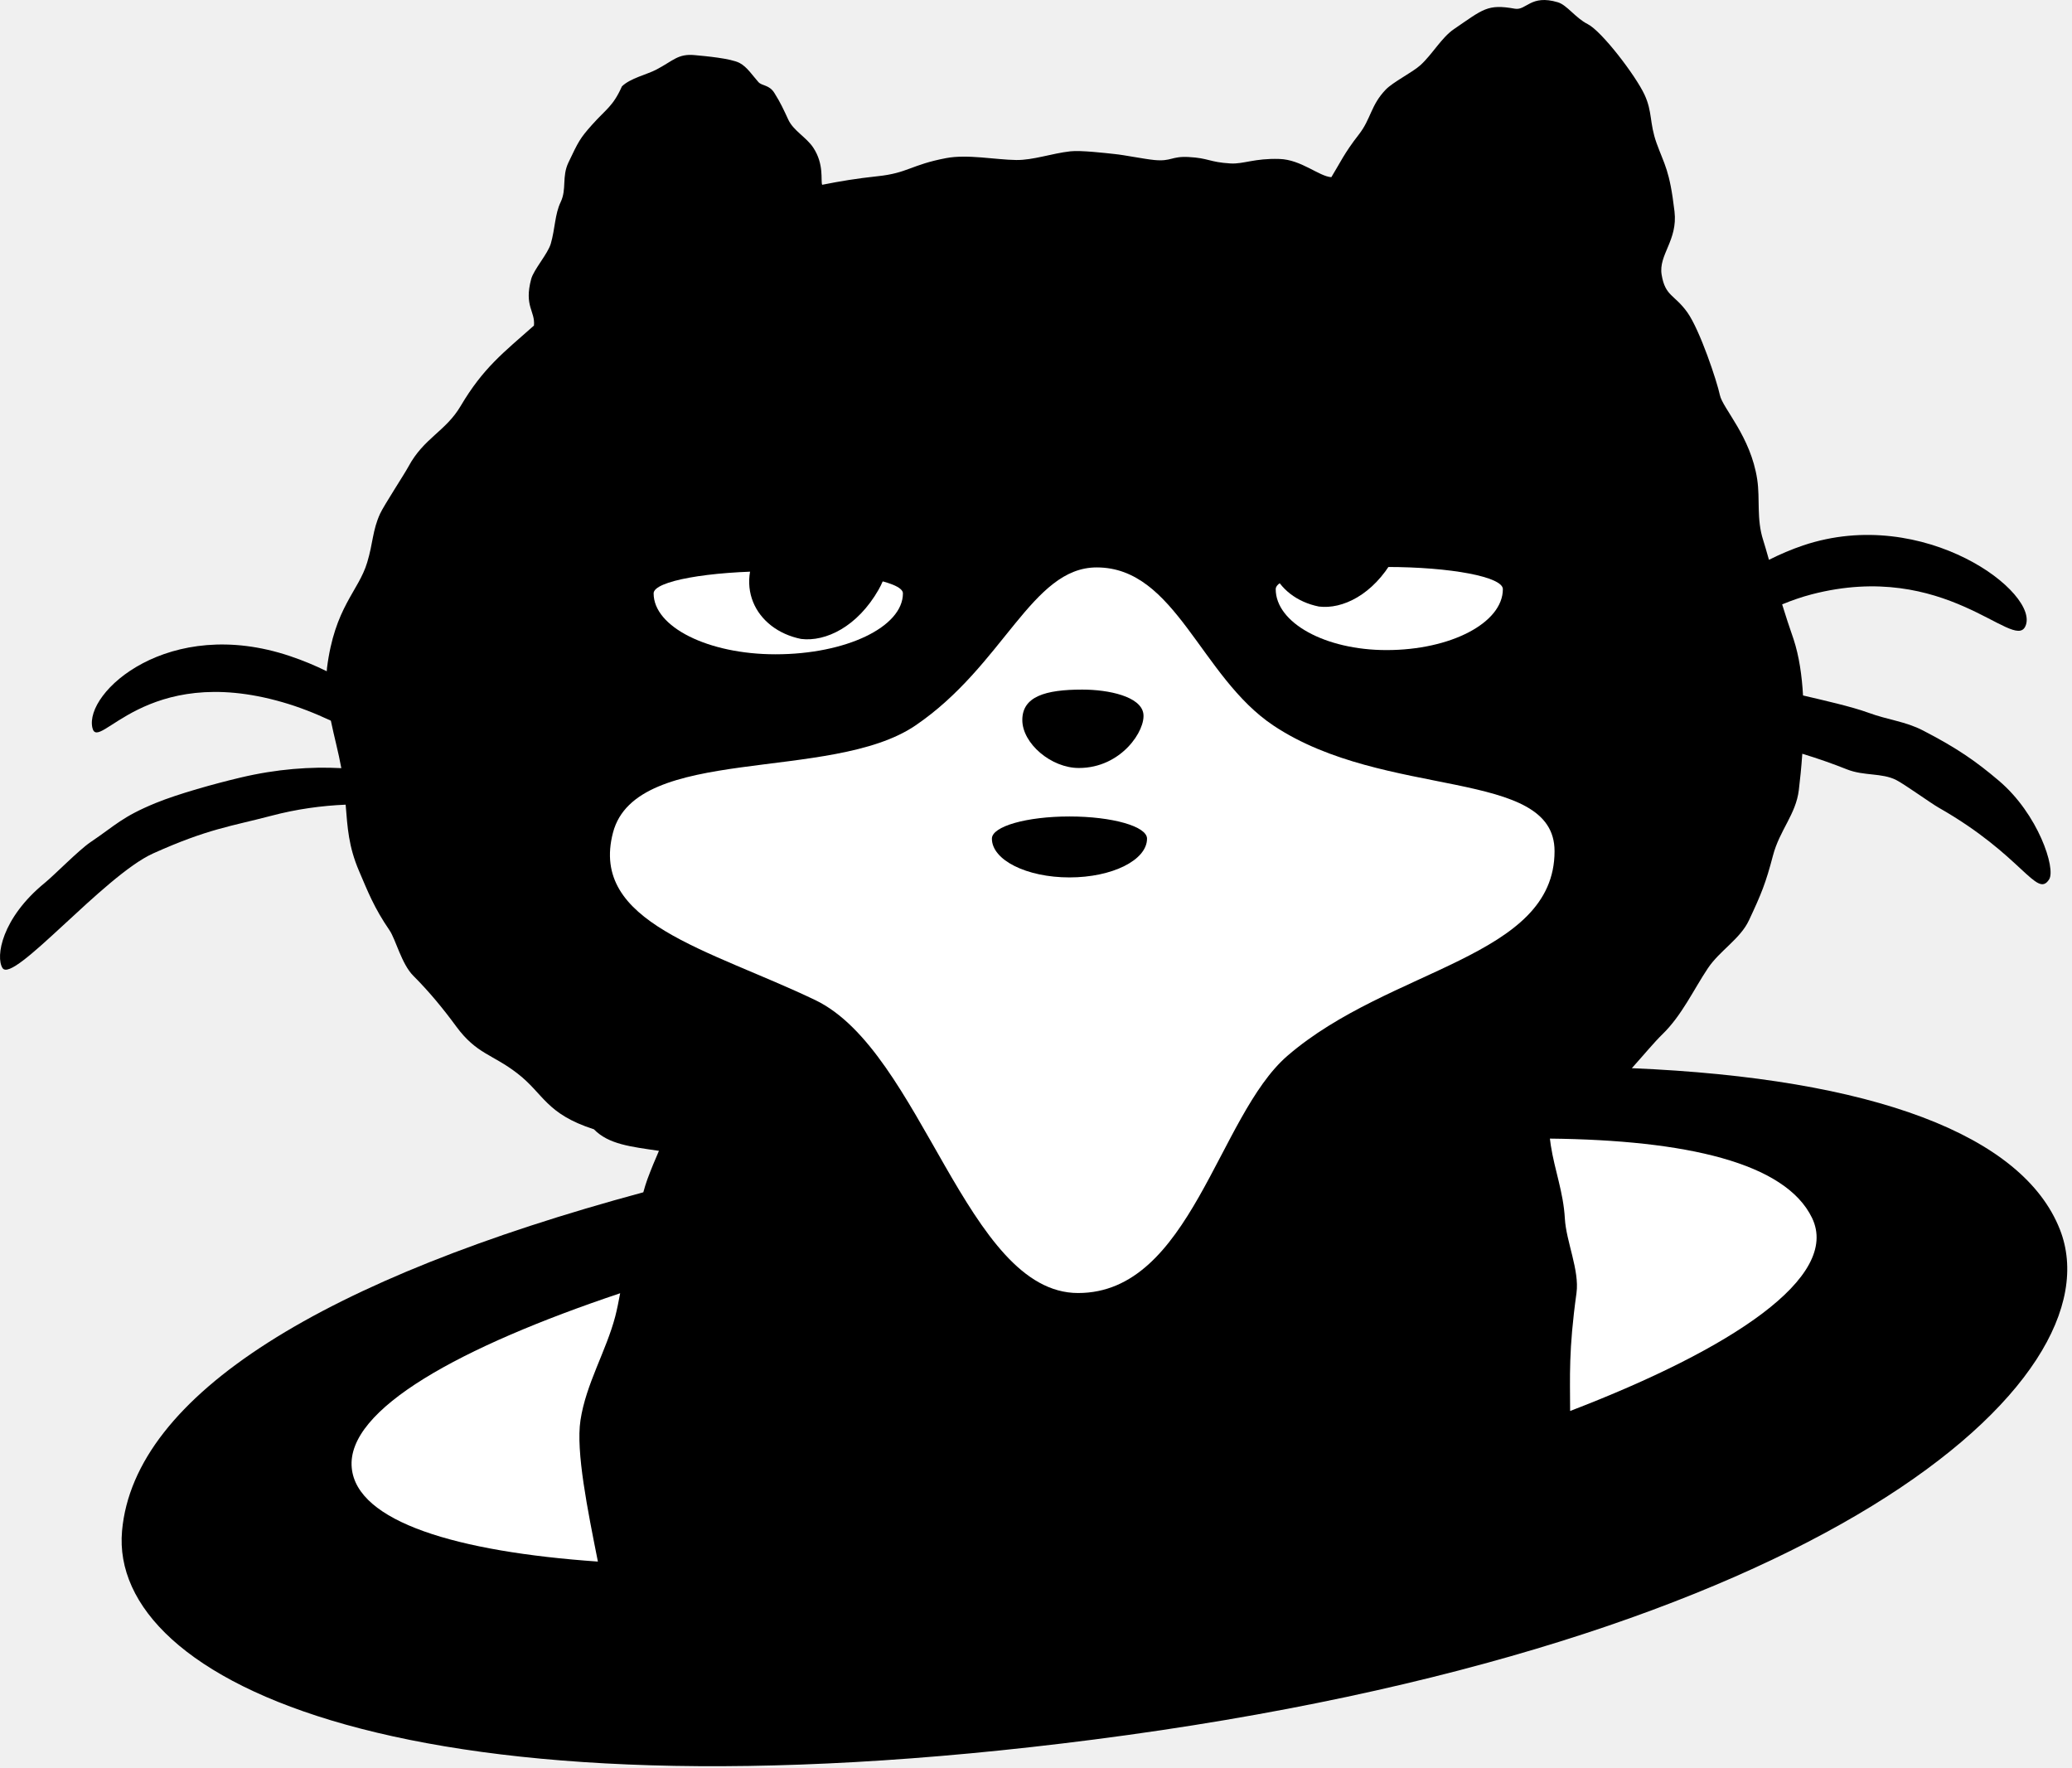
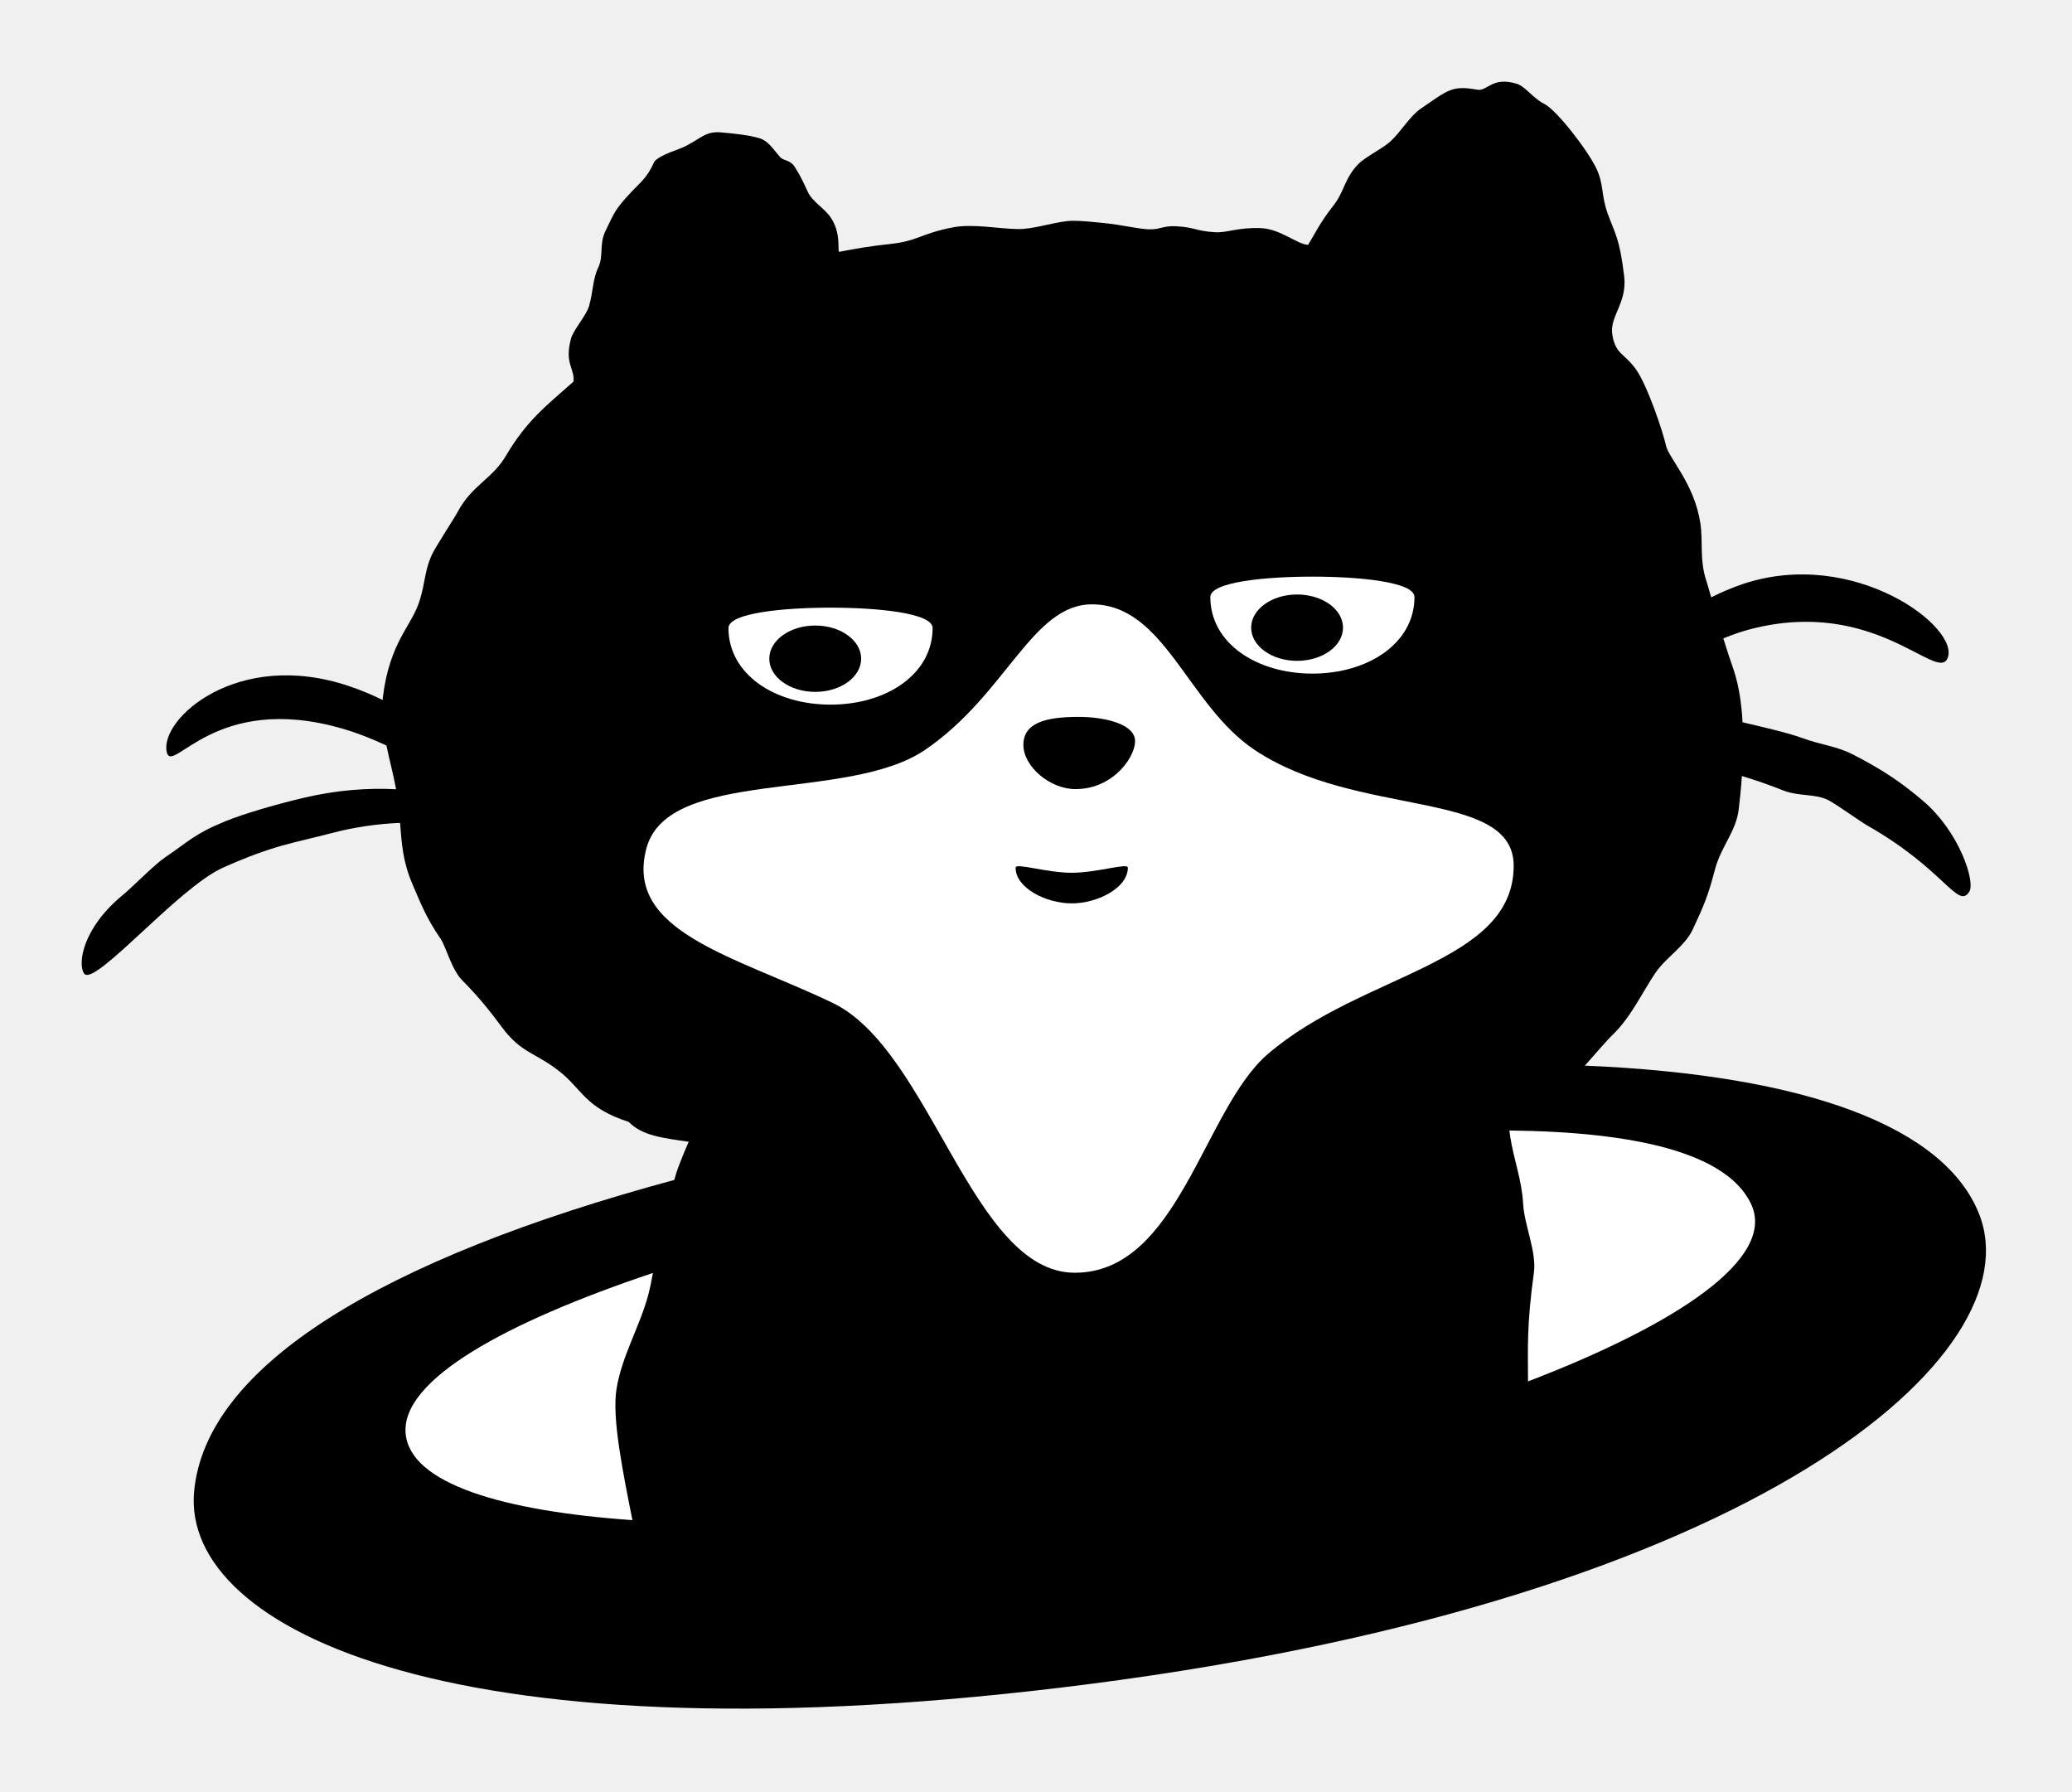
- <svg xmlns="http://www.w3.org/2000/svg" viewBox="0 0 374 319" width="374" height="319">
+ <svg xmlns="http://www.w3.org/2000/svg" viewBox="0 0 406 351" width="406" height="351">
  <style>
@keyframes head-t {
-   0% { transform: translate(191px, 211px) rotate(-2deg) scale(1, 1) translate(-193px, -210px); }
-   4.167% { transform: translate(191.0029px, 210.9986px) rotate(-1.9971deg) scale(1, 1) translate(-193px, -210px); }
-   8.333% { transform: translate(191.0121px, 210.9939px) rotate(-1.9879deg) scale(1, 1) translate(-193px, -210px); }
-   12.5% { transform: translate(191.0289px, 210.9855px) rotate(-1.9711deg) scale(1, 1) translate(-193px, -210px); }
-   16.667% { transform: translate(191.0547px, 210.9726px) rotate(-1.9453deg) scale(1, 1) translate(-193px, -210px); }
-   20.833% { transform: translate(191.0914px, 210.9543px) rotate(-1.9086deg) scale(1, 1) translate(-193px, -210px); }
-   25% { transform: translate(191.1416px, 210.9292px) rotate(-1.8584deg) scale(1, 1) translate(-193px, -210px); }
-   29.167% { transform: translate(191.2089px, 210.8956px) rotate(-1.7911deg) scale(1, 1) translate(-193px, -210px); }
-   33.333% { transform: translate(191.2981px, 210.8509px) rotate(-1.7019deg) scale(1, 1) translate(-193px, -210px); }
-   37.5% { transform: translate(191.4162px, 210.7919px) rotate(-1.5838deg) scale(1, 1) translate(-193px, -210px); }
-   41.667% { transform: translate(191.5712px, 210.7144px) rotate(-1.4288deg) scale(1, 1) translate(-193px, -210px); }
-   45.833% { transform: translate(191.7689px, 210.6156px) rotate(-1.2311deg) scale(1, 1) translate(-193px, -210px); }
-   50% { transform: translate(192px, 210.5px) rotate(-1deg) scale(1, 1) translate(-193px, -210px); }
-   54.167% { transform: translate(192.2311px, 210.3844px) rotate(-0.7689deg) scale(1, 1) translate(-193px, -210px); }
-   58.333% { transform: translate(192.4288px, 210.2856px) rotate(-0.5712deg) scale(1, 1) translate(-193px, -210px); }
-   62.5% { transform: translate(192.5838px, 210.2081px) rotate(-0.4162deg) scale(1, 1) translate(-193px, -210px); }
-   66.667% { transform: translate(192.7019px, 210.1491px) rotate(-0.2981deg) scale(1, 1) translate(-193px, -210px); }
-   70.833% { transform: translate(192.7911px, 210.1044px) rotate(-0.2089deg) scale(1, 1) translate(-193px, -210px); }
-   75% { transform: translate(192.8584px, 210.0708px) rotate(-0.1416deg) scale(1, 1) translate(-193px, -210px); }
-   79.167% { transform: translate(192.9086px, 210.0457px) rotate(-0.0914deg) scale(1, 1) translate(-193px, -210px); }
-   83.333% { transform: translate(192.9453px, 210.0274px) rotate(-0.0547deg) scale(1, 1) translate(-193px, -210px); }
-   87.5% { transform: translate(192.9711px, 210.0145px) rotate(-0.0289deg) scale(1, 1) translate(-193px, -210px); }
-   91.667% { transform: translate(192.9879px, 210.0061px) rotate(-0.0121deg) scale(1, 1) translate(-193px, -210px); }
-   95.833% { transform: translate(192.9971px, 210.0014px) rotate(-0.0029deg) scale(1, 1) translate(-193px, -210px); }
-   100% { transform: translate(193px, 210px) rotate(0deg) scale(1, 1) translate(-193px, -210px); }
+   0% { transform: translate(207px, 227px) rotate(-2deg) scale(1, 1) translate(-209px, -226px); }
+   4.167% { transform: translate(207.0029px, 226.9986px) rotate(-1.9971deg) scale(1, 1) translate(-209px, -226px); }
+   8.333% { transform: translate(207.0121px, 226.9939px) rotate(-1.9879deg) scale(1, 1) translate(-209px, -226px); }
+   12.5% { transform: translate(207.0289px, 226.9855px) rotate(-1.9711deg) scale(1, 1) translate(-209px, -226px); }
+   16.667% { transform: translate(207.0547px, 226.9726px) rotate(-1.9453deg) scale(1, 1) translate(-209px, -226px); }
+   20.833% { transform: translate(207.0914px, 226.9543px) rotate(-1.9086deg) scale(1, 1) translate(-209px, -226px); }
+   25% { transform: translate(207.1416px, 226.9292px) rotate(-1.8584deg) scale(1, 1) translate(-209px, -226px); }
+   29.167% { transform: translate(207.2089px, 226.8956px) rotate(-1.7911deg) scale(1, 1) translate(-209px, -226px); }
+   33.333% { transform: translate(207.2981px, 226.8509px) rotate(-1.7019deg) scale(1, 1) translate(-209px, -226px); }
+   37.5% { transform: translate(207.4162px, 226.7919px) rotate(-1.5838deg) scale(1, 1) translate(-209px, -226px); }
+   41.667% { transform: translate(207.5712px, 226.7144px) rotate(-1.4288deg) scale(1, 1) translate(-209px, -226px); }
+   45.833% { transform: translate(207.7689px, 226.6156px) rotate(-1.2311deg) scale(1, 1) translate(-209px, -226px); }
+   50% { transform: translate(208px, 226.5px) rotate(-1deg) scale(1, 1) translate(-209px, -226px); }
+   54.167% { transform: translate(208.2311px, 226.3844px) rotate(-0.7689deg) scale(1, 1) translate(-209px, -226px); }
+   58.333% { transform: translate(208.4288px, 226.2856px) rotate(-0.5712deg) scale(1, 1) translate(-209px, -226px); }
+   62.5% { transform: translate(208.5838px, 226.2081px) rotate(-0.4162deg) scale(1, 1) translate(-209px, -226px); }
+   66.667% { transform: translate(208.7019px, 226.1491px) rotate(-0.2981deg) scale(1, 1) translate(-209px, -226px); }
+   70.833% { transform: translate(208.7911px, 226.1044px) rotate(-0.2089deg) scale(1, 1) translate(-209px, -226px); }
+   75% { transform: translate(208.8584px, 226.0708px) rotate(-0.1416deg) scale(1, 1) translate(-209px, -226px); }
+   79.167% { transform: translate(208.9086px, 226.0457px) rotate(-0.0914deg) scale(1, 1) translate(-209px, -226px); }
+   83.333% { transform: translate(208.9453px, 226.0274px) rotate(-0.0547deg) scale(1, 1) translate(-209px, -226px); }
+   87.5% { transform: translate(208.9711px, 226.0145px) rotate(-0.0289deg) scale(1, 1) translate(-209px, -226px); }
+   91.667% { transform: translate(208.9879px, 226.0061px) rotate(-0.0121deg) scale(1, 1) translate(-209px, -226px); }
+   95.833% { transform: translate(208.9971px, 226.0014px) rotate(-0.0029deg) scale(1, 1) translate(-209px, -226px); }
+   100% { transform: translate(209px, 226px) rotate(0deg) scale(1, 1) translate(-209px, -226px); }
}
@keyframes eye-l-white-s {
-   0% { d: path("M162.98 107.09C162.98 104.88 152.68 103.09 139.98 103.09C127.83 103.09 117.98 104.88 117.98 107.09C117.98 113.17 127.83 118.09 139.98 118.09C152.68 118.09 162.98 113.17 162.98 107.09Z"); }
-   8.333% { d: path("M162.98 107.09C162.98 104.88 152.68 103.09 139.98 103.09C127.83 103.09 117.98 104.88 117.98 107.09C117.98 113.17 127.83 118.09 139.98 118.09C152.68 118.09 162.98 113.17 162.98 107.09Z"); animation-timing-function: cubic-bezier(0.42, 0, 0.58, 1); }
-   100% { d: path("M166.74 102.56C166.74 91.51 157.79 82.56 146.74 82.56C135.69 82.56 126.74 91.51 126.74 102.56C126.74 114.16 135.69 123.56 146.74 123.56C157.79 123.56 166.74 114.16 166.74 102.56Z"); }
+   0% { d: path("M182.74 123.06C182.74 120.06 171.74 119.06 162.74 119.06C153.74 119.06 142.74 120.06 142.74 123.06C142.74 132.06 151.74 138.06 162.74 138.06C173.74 138.06 182.74 132.06 182.74 123.06Z"); }
+   8.333% { d: path("M182.74 123.06C182.74 120.06 171.74 119.06 162.74 119.06C153.74 119.06 142.74 120.06 142.74 123.06C142.74 132.06 151.74 138.06 162.74 138.06C173.74 138.06 182.74 132.06 182.74 123.06Z"); animation-timing-function: cubic-bezier(0.42, 0, 0.58, 1); }
+   100% { d: path("M182.74 118.56C182.74 107.51 173.79 98.56 162.74 98.56C151.69 98.56 142.74 107.51 142.74 118.56C142.74 130.16 151.69 139.56 162.74 139.56C173.79 139.56 182.74 130.16 182.74 118.56Z"); }
}
@keyframes eye-r-white-s {
-   0% { d: path("M271.27 106.33C271.27 104.12 261.87 102.33 250.27 102.33C239.22 102.33 230.27 104.12 230.27 106.33C230.27 112.41 239.22 117.33 250.27 117.33C261.87 117.33 271.27 112.41 271.27 106.33Z"); }
-   8.333% { d: path("M271.27 106.33C271.27 104.12 261.87 102.33 250.27 102.33C239.22 102.33 230.27 104.12 230.27 106.33C230.27 112.41 239.22 117.33 250.27 117.33C261.87 117.33 271.27 112.41 271.27 106.33Z"); animation-timing-function: cubic-bezier(0.42, 0, 0.58, 1); }
-   100% { d: path("M260.16 96.48C260.16 85.99 251.65 77.48 241.16 77.48C230.67 77.48 222.16 85.99 222.16 96.48C222.16 107.53 230.67 116.48 241.16 116.48C251.65 116.48 260.16 107.53 260.16 96.48Z"); }
+   0% { d: path("M277.16 116.98C277.16 113.98 266.16 112.98 257.16 112.98C248.16 112.98 237.16 113.98 237.16 116.98C237.16 125.98 246.16 131.98 257.16 131.98C268.16 131.98 277.16 125.98 277.16 116.98Z"); }
+   8.333% { d: path("M277.16 116.98C277.16 113.98 266.16 112.98 257.16 112.98C248.16 112.98 237.16 113.98 237.16 116.98C237.16 125.98 246.16 131.98 257.16 131.98C268.16 131.98 277.16 125.98 277.16 116.98Z"); animation-timing-function: cubic-bezier(0.42, 0, 0.58, 1); }
+   100% { d: path("M276.16 112.48C276.16 101.99 267.65 93.48 257.16 93.48C246.67 93.48 238.16 101.99 238.16 112.48C238.16 123.53 246.67 132.48 257.16 132.48C267.65 132.48 276.16 123.53 276.16 112.48Z"); }
}
- @keyframes eye-l-pupil-s-normal {
-   0% { opacity: 0; }
-   8.333% { opacity: 0; animation-timing-function: cubic-bezier(0.42, 0, 0.58, 1); }
-   100% { opacity: 1; }
+ @keyframes eye-l-pupil-s {
+   0% { d: path("M168.74 129.06C168.74 125.47 164.71 122.56 159.74 122.56C154.77 122.56 150.74 125.47 150.74 129.06C150.74 132.65 154.77 135.56 159.74 135.56C164.71 135.56 168.74 132.65 168.74 129.06Z"); }
+   8.333% { d: path("M168.74 129.06C168.74 125.47 164.71 122.56 159.74 122.56C154.77 122.56 150.74 125.47 150.74 129.06C150.74 132.65 154.77 135.56 159.74 135.56C164.71 135.56 168.74 132.65 168.74 129.06Z"); animation-timing-function: cubic-bezier(0.42, 0, 0.58, 1); }
+   100% { d: path("M174.94 119.06C174.94 111.77 169.48 105.86 162.74 105.86C156 105.86 150.54 111.77 150.54 119.06C150.54 126.35 156 132.26 162.74 132.26C169.48 132.26 174.94 126.35 174.94 119.06Z"); }
}
- @keyframes eye-r-pupil-s-normal {
-   0% { opacity: 0; }
-   8.333% { opacity: 0; animation-timing-function: cubic-bezier(0.42, 0, 0.58, 1); }
-   100% { opacity: 1; }
+ @keyframes eye-r-pupil-s {
+   0% { d: path("M263.16 122.98C263.16 119.39 259.13 116.48 254.16 116.48C249.19 116.48 245.16 119.39 245.16 122.98C245.16 126.57 249.19 129.48 254.16 129.48C259.13 129.48 263.16 126.57 263.16 122.98Z"); }
+   8.333% { d: path("M263.16 122.98C263.16 119.39 259.13 116.48 254.16 116.48C249.19 116.48 245.16 119.39 245.16 122.98C245.16 126.57 249.19 129.48 254.16 129.48C259.13 129.48 263.16 126.57 263.16 122.98Z"); animation-timing-function: cubic-bezier(0.42, 0, 0.58, 1); }
+   100% { d: path("M269.36 112.98C269.36 105.69 263.9 99.78 257.16 99.78C250.42 99.78 244.96 105.69 244.96 112.98C244.96 120.27 250.42 126.18 257.16 126.18C263.9 126.18 269.36 120.27 269.36 112.98Z"); }
}
@keyframes nose-s {
-   0% { d: path("M194.75 138.61C202.42 138.61 206.87 131.76 206.37 128.74 205.86 125.72 200.2 124.46 195.34 124.46 188.67 124.46 184.53 125.72 184.53 129.95 184.53 134.18 189.74 138.63 194.75 138.61Z"); }
-   8.333% { d: path("M194.75 138.61C202.42 138.61 206.87 131.76 206.37 128.74 205.86 125.72 200.2 124.46 195.34 124.46 188.67 124.46 184.53 125.72 184.53 129.95 184.53 134.18 189.74 138.63 194.75 138.61Z"); animation-timing-function: cubic-bezier(0.42, 0, 0.58, 1); }
-   100% { d: path("M194.76 138.61C202.43 138.61 206.88 131.76 206.37 128.74C205.87 125.72 200.2 124.46 195.35 124.46C188.68 124.46 184.54 125.72 184.54 129.95C184.54 134.18 189.74 138.63 194.76 138.61Z"); }
+   0% { d: path("M210.75 154.61C218.42 154.61 222.87 147.76 222.37 144.74C221.86 141.72 216.2 140.46 211.34 140.46C204.67 140.46 200.53 141.72 200.53 145.95C200.53 150.18 205.74 154.63 210.75 154.61Z"); }
+   8.333% { d: path("M210.75 154.61C218.42 154.61 222.87 147.76 222.37 144.74C221.86 141.72 216.2 140.46 211.34 140.46C204.67 140.46 200.53 141.72 200.53 145.95C200.53 150.18 205.74 154.63 210.75 154.61Z"); animation-timing-function: cubic-bezier(0.42, 0, 0.58, 1); }
+   100% { d: path("M210.76 154.61C218.43 154.61 222.88 147.76 222.37 144.74C221.87 141.72 216.2 140.46 211.35 140.46C204.68 140.46 200.54 141.72 200.54 145.95C200.54 150.18 205.74 154.63 210.76 154.61Z"); }
}
@keyframes mouth-s {
-   0% { d: path("M207.04 151.36C207.04 149.15 200.77 147.36 193.04 147.36C185.31 147.36 179.04 149.15 179.04 151.36C179.04 155.23 185.31 158.36 193.04 158.36C200.77 158.36 207.04 155.23 207.04 151.36Z"); animation-timing-function: cubic-bezier(0.42, 0, 0.58, 1); }
-   100% { d: path("M207.63 154.43C207.63 151.67 201.36 149.43 193.63 149.43C185.9 149.43 179.63 151.67 179.63 154.43C179.63 158.85 185.9 162.43 193.63 162.43C201.36 162.43 207.63 158.85 207.63 154.43Z"); }
+   0% { d: path("M221 170C221 169 215 171 210 171C205 171 199 169 199 170C199 174 205 177 210 177C215 177 221 174 221 170Z"); animation-timing-function: cubic-bezier(0.42, 0, 0.58, 1); }
+   100% { d: path("M223.63 170.43C223.63 167.67 217.36 165.43 209.63 165.43C201.9 165.43 195.63 167.67 195.63 170.43C195.63 174.85 201.9 178.43 209.63 178.43C217.36 178.43 223.63 174.85 223.63 170.43Z"); }
}
</style>
  <g id="body" style="transform-box: view-box; transform-origin: 0px 0px">
-     <path d="M294.55 192.79C296.62 190.49 298.66 188.03 300.03 186.71C303.57 183.29 305.69 178.62 308.28 174.75C310.41 171.57 314.12 169.46 315.69 166.1C317.96 161.26 318.73 159.35 320.02 154.43C321.23 149.82 324.15 147 324.69 142.61C324.91 140.78 325.15 138.52 325.32 136.04C328.17 136.91 330.87 137.86 333.38 138.86C336.45 140.08 339.67 139.46 342.27 140.78C343.75 141.53 348.59 145.01 349.92 145.76C365.1 154.39 367.62 162.29 369.88 158.7C371.1 156.76 367.93 146.95 360.79 140.9C356.71 137.44 353.33 135.06 347.14 131.86C343.91 130.18 340.89 129.98 337.17 128.61C334.25 127.54 328.99 126.35 325.45 125.52C325.25 121.95 324.75 118.43 323.75 115.39C322.99 113.22 322.3 111.08 321.68 109.08C323.47 108.34 325.25 107.73 327.01 107.27C351.19 100.99 363.4 117.53 365.56 113.08C368.44 107.15 347.36 91.08 325.47 98.44C323.34 99.16 321.29 100.04 319.3 101.04C318.84 99.42 318.49 98.2 318.27 97.53C317.02 93.67 317.72 90.1 317.18 86.52C316 78.74 310.95 73.72 310.44 71.3C309.93 68.86 306.85 59.59 304.57 56.38C302.25 53.13 300.58 53.51 299.93 49.59C299.33 45.97 302.87 43.4 302.25 38.15C301.36 30.62 300.46 29.84 299 25.79C297.71 22.16 298.29 20.21 296.84 17.09C295.23 13.63 289.11 5.62 286.58 4.35C284.38 3.24 282.83 0.89 281.19 0.41C276.27 -1.06 275.52 1.94 273.43 1.57C268.47 0.68 267.73 1.65 262.42 5.27C260.19 6.8 258.53 9.82 256.39 11.76C254.99 13.04 251.46 14.79 250.13 16.17C247.4 19.01 247.49 21.44 245.27 24.28C242.62 27.67 241.86 29.46 240.31 31.98C238.09 31.84 234.87 28.8 230.93 28.69C226.41 28.55 224.47 29.64 222.1 29.5C218.25 29.27 218.19 28.53 214.55 28.34C211.42 28.17 211.44 29.18 208.36 28.88C206.51 28.7 202.99 27.98 201.19 27.8C199.51 27.62 195.08 27.1 193.21 27.31C189.82 27.69 186.49 28.92 183.42 28.88C179.68 28.83 174.61 27.8 170.76 28.54C164.38 29.76 163.9 31.23 158.38 31.81C154.63 32.21 151.73 32.69 148.4 33.35C148.1 32.58 148.8 29.67 146.79 26.64C145.56 24.78 143.22 23.59 142.3 21.62C141.44 19.77 140.92 18.59 139.76 16.75C138.83 15.28 137.55 15.53 136.9 14.82C135.91 13.73 134.85 12.06 133.49 11.36C131.87 10.53 127.35 10.13 125.41 9.95C122.35 9.66 121.56 10.95 118.42 12.59C116.79 13.44 113.73 14.13 112.26 15.59C110.63 19.22 109.47 19.61 106.85 22.54C104.7 24.95 104.41 25.53 102.6 29.34C101.38 31.91 102.32 34.12 101.21 36.45C100.14 38.67 100.21 41.24 99.42 43.98C98.88 45.82 96.33 48.67 95.88 50.36C94.56 55.3 96.63 56.13 96.38 58.76C90.92 63.61 87.25 66.34 83.13 73.31C80.42 77.88 76.5 79.05 73.72 84.22C72.98 85.6 69.29 91.23 68.61 92.71C67.22 95.75 67.35 97.98 66.28 101.51C64.71 106.75 60.41 109.54 59.02 120.59C59 120.78 58.99 120.96 58.98 121.15C56.89 120.12 54.69 119.2 52.36 118.42C30.47 111.05 15.18 124.95 16.68 131.37C17.75 135.94 26.07 119.55 50.97 126.73C53.94 127.58 56.88 128.74 59.72 130.07C60.32 132.98 61.1 135.81 61.61 138.64C56.08 138.35 49.99 138.78 43.41 140.34C38.77 141.44 32.2 143.26 28.11 144.93C22.02 147.43 20.91 148.91 16.33 152C14.24 153.41 9.82 157.93 8.09 159.34C0.28 165.72 -0.82 172.69 0.45 174.71C2.32 177.68 18.79 158.02 27.64 154.03C37.61 149.55 41.7 149.15 48.91 147.25C53.55 146.02 58.09 145.41 62.39 145.23C62.73 149.42 62.91 152.77 64.81 157.21C66.39 160.89 67.5 163.81 70.3 167.89C71.44 169.55 72.46 173.98 74.63 176.14C77.48 178.99 80.01 182.07 82.35 185.26C86.02 190.25 88.86 190.24 93.36 193.71C98.19 197.43 98.5 201.01 107.2 203.82C109.87 206.55 113.84 206.95 118.94 207.71C118.23 209.33 117.53 211.02 116.85 212.85C116.58 213.58 116.35 214.37 116.12 215.19C58.78 230.67 24.22 251.64 22.03 276.31C19.62 303.4 73.69 329.91 197.53 313.95C328.58 297.05 382.57 249.21 371.81 221.89C365.1 204.87 338.19 194.63 294.55 192.79Z" fill="#000000" />
+     <path d="M310.55 208.79C266 220 180 231 134.94 223.71C134.23 225.33 133.53 227.02 132.85 228.85C132.58 229.58 132.35 230.37 132.12 231.19C74.78 246.67 40.22 267.64 38.03 292.31C35.62 319.4 89.69 345.91 213.53 329.95C344.58 313.05 398.57 265.21 387.81 237.89C381.1 220.87 354.19 210.63 310.55 208.79Z" fill="#000000" />
    <g id="head" style="transform-box: view-box; transform-origin: 0px 0px; animation: head-t 0.4s linear 1 forwards">
+       <path d="M310.55 208.79C312.62 206.49 314.66 204.03 316.03 202.71C319.57 199.29 321.69 194.62 324.28 190.75C326.41 187.57 330.12 185.46 331.69 182.1C333.96 177.26 334.73 175.35 336.02 170.43C337.23 165.82 340.15 163 340.69 158.61C340.91 156.78 341.15 154.52 341.32 152.04C344.17 152.91 346.87 153.86 349.38 154.86C352.45 156.08 355.67 155.46 358.27 156.78C359.75 157.53 364.59 161.01 365.92 161.76C381.1 170.39 383.62 178.29 385.88 174.7C387.1 172.76 383.93 162.95 376.79 156.9C372.71 153.44 369.33 151.06 363.14 147.86C359.91 146.18 356.89 145.98 353.17 144.61C350.25 143.54 344.99 142.35 341.45 141.52C341.25 137.95 340.75 134.43 339.75 131.39C338.99 129.22 338.3 127.08 337.68 125.08C339.47 124.34 341.25 123.73 343.01 123.27C367.19 116.99 379.4 133.53 381.56 129.08C384.44 123.15 363.36 107.08 341.47 114.44C339.34 115.16 337.29 116.04 335.3 117.04C334.84 115.42 334.49 114.2 334.27 113.53C333.02 109.67 333.72 106.1 333.18 102.52C332 94.74 326.95 89.72 326.44 87.3C325.93 84.86 322.85 75.59 320.57 72.38C318.25 69.13 316.58 69.51 315.93 65.59C296 61 269 39 256.31 47.98C254.09 47.84 250.87 44.8 246.93 44.69C242.41 44.55 240.47 45.64 238.1 45.5C234.25 45.27 234.19 44.53 230.55 44.34C227.42 44.17 227.44 45.18 224.36 44.88C222.51 44.7 218.99 43.98 217.19 43.8C215.51 43.62 211.08 43.1 209.21 43.31C205.82 43.69 202.49 44.92 199.42 44.88C195.68 44.83 190.61 43.8 186.76 44.54C180.38 45.76 179.9 47.23 174.38 47.81C170.63 48.21 167.73 48.69 164.4 49.35C156 47 127 65 112.38 74.76C106.92 79.61 103.25 82.34 99.13 89.31C96.42 93.88 92.5 95.05 89.72 100.22C88.98 101.6 85.29 107.23 84.61 108.71C83.22 111.75 83.35 113.98 82.28 117.51C80.71 122.75 76.41 125.54 75.02 136.59C75 136.78 74.99 136.96 74.98 137.15C72.89 136.12 70.69 135.2 68.36 134.42C46.47 127.05 31.18 140.95 32.68 147.37C33.75 151.94 42.07 135.55 66.97 142.73C69.94 143.58 72.88 144.74 75.72 146.07C76.32 148.98 77.1 151.81 77.61 154.64C72.08 154.35 65.99 154.78 59.41 156.34C54.77 157.44 48.2 159.26 44.11 160.93C38.02 163.43 36.91 164.91 32.33 168C30.24 169.41 25.82 173.93 24.09 175.34C16.28 181.72 15.18 188.69 16.45 190.71C18.32 193.68 34.79 174.02 43.64 170.03C53.61 165.55 57.7 165.15 64.91 163.25C69.55 162.02 74.09 161.41 78.39 161.23C78.73 165.42 78.91 168.77 80.81 173.21C82.39 176.89 83.5 179.81 86.3 183.89C87.44 185.55 88.46 189.98 90.63 192.14C93.48 194.99 96.01 198.07 98.35 201.26C102.02 206.25 104.86 206.24 109.36 209.71C114.19 213.43 114.5 217.01 123.2 219.82C125.87 222.55 129.84 222.95 134.94 223.71C153 231 164 259 210 259C252 259 282 235 310.55 208.79Z" fill="#000000" />
+       <g id="ear-l" style="transform-box: view-box; transform-origin: 0px 0px">
+         <path d="M164.4 49.35C164.1 48.58 164.8 45.67 162.79 42.64C161.56 40.78 159.22 39.59 158.3 37.62C157.44 35.77 156.92 34.59 155.76 32.75C154.83 31.28 153.55 31.53 152.9 30.82C151.91 29.73 150.85 28.06 149.49 27.36C147.87 26.53 143.35 26.13 141.41 25.95C138.35 25.66 137.56 26.95 134.42 28.59C132.79 29.44 129.73 30.13 128.26 31.59C126.63 35.22 125.47 35.61 122.85 38.54C120.7 40.95 120.41 41.53 118.6 45.34C117.38 47.91 118.32 50.12 117.21 52.45C116.14 54.67 116.21 57.24 115.42 59.98C114.88 61.82 112.33 64.67 111.88 66.36C110.56 71.3 112.63 72.13 112.38 74.76C128 90 156 81 164.4 49.35Z" fill="#000000" />
+       </g>
+       <g id="ear-r" style="transform-box: view-box; transform-origin: 0px 0px">
+         <path d="M315.93 65.59C315.33 61.97 318.87 59.4 318.25 54.15C317.36 46.62 316.46 45.84 315 41.79C313.71 38.16 314.29 36.21 312.84 33.09C311.23 29.63 305.11 21.62 302.58 20.35C300.38 19.24 298.83 16.89 297.19 16.41C292.27 14.94 291.52 17.94 289.43 17.57C284.47 16.68 283.73 17.65 278.42 21.27C276.19 22.8 274.53 25.82 272.39 27.76C270.99 29.04 267.46 30.79 266.13 32.17C263.4 35.01 263.49 37.44 261.27 40.28C258.62 43.67 257.86 45.46 256.31 47.98C273 70 294 84 315.93 65.59Z" fill="#000000" />
+       </g>
      <g id="face" style="transform-box: view-box; transform-origin: 0px 0px">
-         <path d="M229.86 130.95C216.68 122.17 212.23 102.41 197.96 102.41C186.21 102.41 181.17 120.13 165.22 130.95C150.04 141.26 114.85 134.31 110.65 150.26C106.36 166.58 127.81 171.25 147.12 180.48C166.43 189.72 174.45 233.37 194.6 233.37C214.91 233.37 219.8 201.42 232.38 190.56C250.85 174.61 280.6 172.93 280.6 153.62C280.6 138.51 250.01 144.38 229.86 130.95Z" fill="#ffffff" />
+         <path d="M245.86 146.95C232.68 138.17 228.23 118.41 213.96 118.41C202.21 118.41 197.17 136.13 181.22 146.95C166.04 157.26 130.85 150.31 126.65 166.26C122.36 182.58 143.81 187.25 163.12 196.48C182.43 205.72 190.45 249.37 210.6 249.37C230.91 249.37 235.8 217.42 248.38 206.56C266.85 190.61 296.6 188.93 296.6 169.62C296.6 154.51 266.01 160.38 245.86 146.95Z" fill="#ffffff" />
      </g>
      <g id="eye-l-white" style="transform-box: view-box; transform-origin: 0px 0px">
-         <path d="M162.98 107.09C162.98 104.88 152.68 103.09 139.98 103.09C127.83 103.09 117.98 104.88 117.98 107.09C117.98 113.17 127.83 118.09 139.98 118.09C152.68 118.09 162.98 113.17 162.98 107.09Z" fill="#ffffff" style="animation: eye-l-white-s 0.4s linear 1 forwards" />
+         <path d="M182.74 123.06C182.74 120.06 171.74 119.06 162.74 119.06C153.74 119.06 142.74 120.06 142.74 123.06C142.74 132.06 151.74 138.06 162.74 138.06C173.74 138.06 182.74 132.06 182.74 123.06Z" fill="#ffffff" style="animation: eye-l-white-s 0.4s linear 1 forwards" />
      </g>
      <g id="eye-r-white" style="transform-box: view-box; transform-origin: 0px 0px">
-         <path d="M271.27 106.33C271.27 104.12 261.87 102.33 250.27 102.33C239.22 102.33 230.27 104.12 230.27 106.33C230.27 112.41 239.22 117.33 250.27 117.33C261.87 117.33 271.27 112.41 271.27 106.33Z" fill="#ffffff" style="animation: eye-r-white-s 0.4s linear 1 forwards" />
+         <path d="M277.16 116.98C277.16 113.98 266.16 112.98 257.16 112.98C248.16 112.98 237.16 113.98 237.16 116.98C237.16 125.98 246.16 131.98 257.16 131.98C268.16 131.98 277.16 125.98 277.16 116.98Z" fill="#ffffff" style="animation: eye-r-white-s 0.4s linear 1 forwards" />
      </g>
      <g id="tear-l" style="transform-box: view-box; transform-origin: 0px 0px" />
      <g id="tear-r" style="transform-box: view-box; transform-origin: 0px 0px" />
      <g id="eye-l-pupil" style="transform-box: view-box; transform-origin: 0px 0px">
-         <path d="M144.6 115.32C149.05 115.87 154.77 113.1 158.58 106.44C163.55 97.76 156.04 91.45 153.5 90.89C150.95 90.33 144.6 88.67 138.24 97C131.89 105.33 136.33 113.65 144.6 115.32Z" fill="#000000" style="animation: eye-l-pupil-s-normal 0.4s linear 1 forwards" />
+         <path d="M168.74 129.06C168.74 125.47 164.71 122.56 159.74 122.56C154.77 122.56 150.74 125.47 150.74 129.06C150.74 132.65 154.77 135.56 159.74 135.56C164.71 135.56 168.74 132.65 168.74 129.06Z" fill="#000000" style="animation: eye-l-pupil-s 0.4s linear 1 forwards" />
      </g>
      <g id="eye-r-pupil" style="transform-box: view-box; transform-origin: 0px 0px">
-         <path d="M238.05 109.47C242.32 110.01 247.82 107.34 251.48 100.94C256.35 90.38 250.45 86.06 248.01 85.53C245.57 84.99 238.05 83.89 231.95 91.88C225.85 99.88 230.12 107.87 238.05 109.47Z" fill="#000000" style="animation: eye-r-pupil-s-normal 0.4s linear 1 forwards" />
+         <path d="M263.16 122.98C263.16 119.39 259.13 116.48 254.16 116.48C249.19 116.48 245.16 119.39 245.16 122.98C245.16 126.57 249.19 129.48 254.16 129.48C259.13 129.48 263.16 126.57 263.16 122.98Z" fill="#000000" style="animation: eye-r-pupil-s 0.4s linear 1 forwards" />
      </g>
      <g id="nose" style="transform-box: view-box; transform-origin: 0px 0px">
-         <path d="M194.75 138.61C202.42 138.61 206.87 131.76 206.37 128.74 205.86 125.72 200.2 124.46 195.34 124.46 188.67 124.46 184.53 125.72 184.53 129.95 184.53 134.18 189.74 138.63 194.75 138.61Z" fill="#000000" style="animation: nose-s 0.4s linear 1 forwards" />
+         <path d="M210.75 154.61C218.42 154.61 222.87 147.76 222.37 144.74C221.86 141.72 216.2 140.46 211.34 140.46C204.67 140.46 200.53 141.72 200.53 145.95C200.53 150.18 205.74 154.63 210.75 154.61Z" fill="#000000" style="animation: nose-s 0.4s linear 1 forwards" />
      </g>
      <g id="mouth" style="transform-box: view-box; transform-origin: 0px 0px">
-         <path d="M207.04 151.36C207.04 149.15 200.77 147.36 193.04 147.36C185.31 147.36 179.04 149.15 179.04 151.36C179.04 155.23 185.31 158.36 193.04 158.36C200.77 158.36 207.04 155.23 207.04 151.36Z" fill="#000000" style="animation: mouth-s 0.4s linear 1 forwards" />
+         <path d="M221 170C221 169 215 171 210 171C205 171 199 169 199 170C199 174 205 177 210 177C215 177 221 174 221 170Z" fill="#000000" style="animation: mouth-s 0.4s linear 1 forwards" />
      </g>
    </g>
    <g id="ring-gap-l" style="transform-box: view-box; transform-origin: 0px 0px">
-       <path d="M63.49 264.92C64.4 274.67 82.44 280.06 107.92 281.84C106.09 272.62 103.91 261.97 104.78 256.31C105.78 249.74 109.43 243.82 111.06 237.57C111.39 236.28 111.67 234.86 111.94 233.41C83.11 243.08 62.49 254.34 63.49 264.92Z" fill="#ffffff" />
+       <path d="M79.49 280.92C80.4 290.67 98.44 296.06 123.92 297.84C122.09 288.62 119.91 277.97 120.78 272.31C121.78 265.74 125.43 259.82 127.06 253.57C127.39 252.28 127.67 250.86 127.94 249.41C99.11 259.08 78.49 270.34 79.49 280.92Z" fill="#ffffff" />
    </g>
    <g id="ring-gap-r" style="transform-box: view-box; transform-origin: 0px 0px">
-       <path d="M279.76 205.5C279.81 205.91 279.86 206.31 279.92 206.7C280.63 211.27 282.19 215.14 282.46 219.92C282.69 224.08 285.12 229.26 284.56 233.37C283.12 243.74 283.4 248.41 283.41 254.66C312.66 243.44 332.22 230.49 327.08 219.82C322.27 209.84 304.32 205.77 279.76 205.5Z" fill="#ffffff" />
+       <path d="M295.76 221.5C295.81 221.91 295.86 222.31 295.92 222.7C296.63 227.27 298.19 231.14 298.46 235.92C298.69 240.08 301.12 245.26 300.56 249.37C299.12 259.74 299.4 264.41 299.41 270.66C328.66 259.44 348.22 246.49 343.08 235.82C338.27 225.84 320.32 221.77 295.76 221.5Z" fill="#ffffff" />
    </g>
  </g>
</svg>
